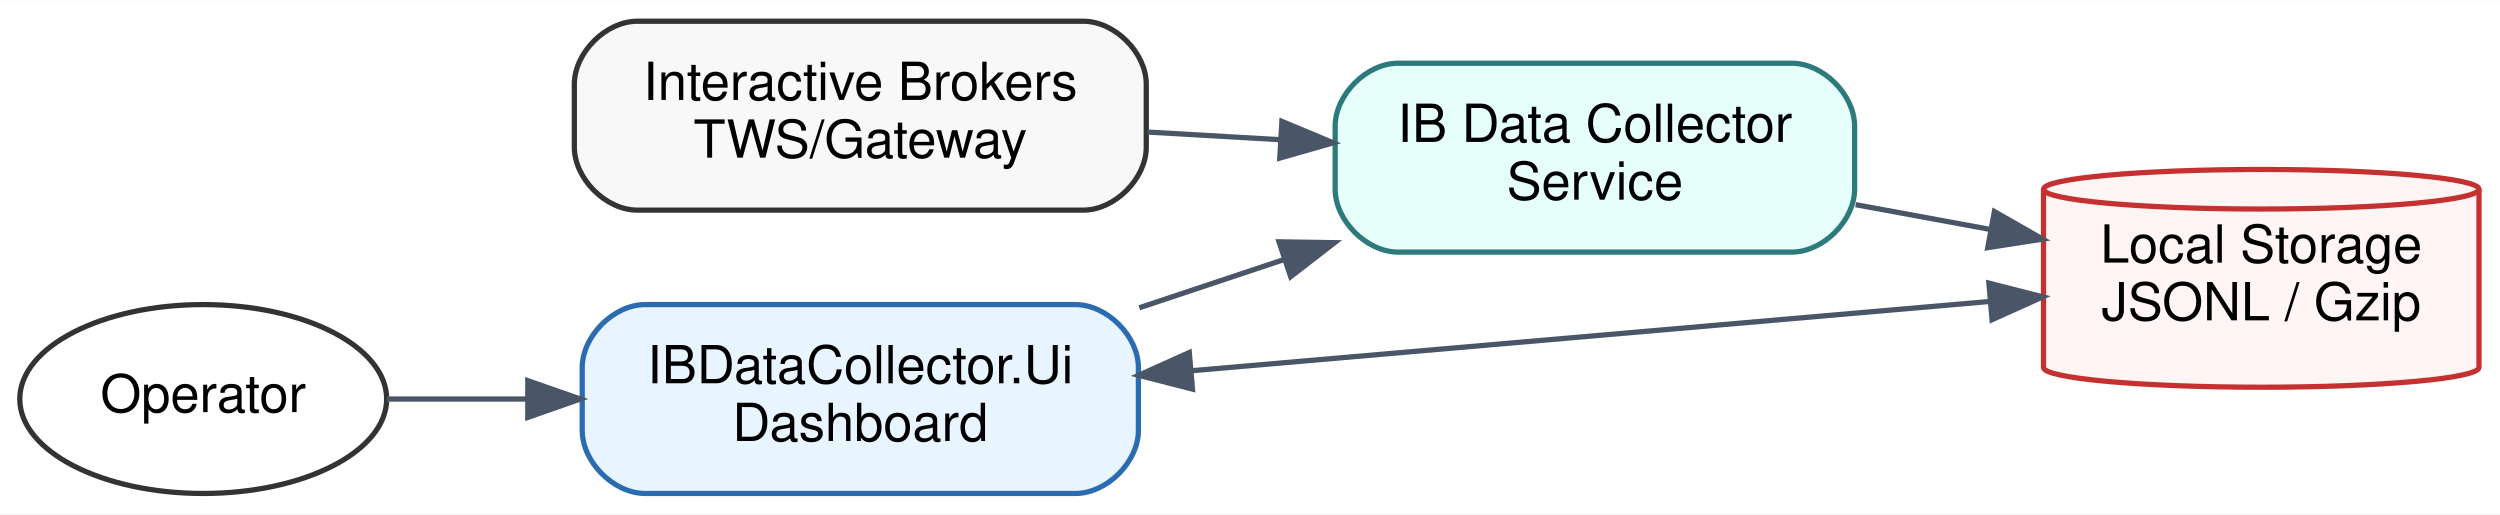
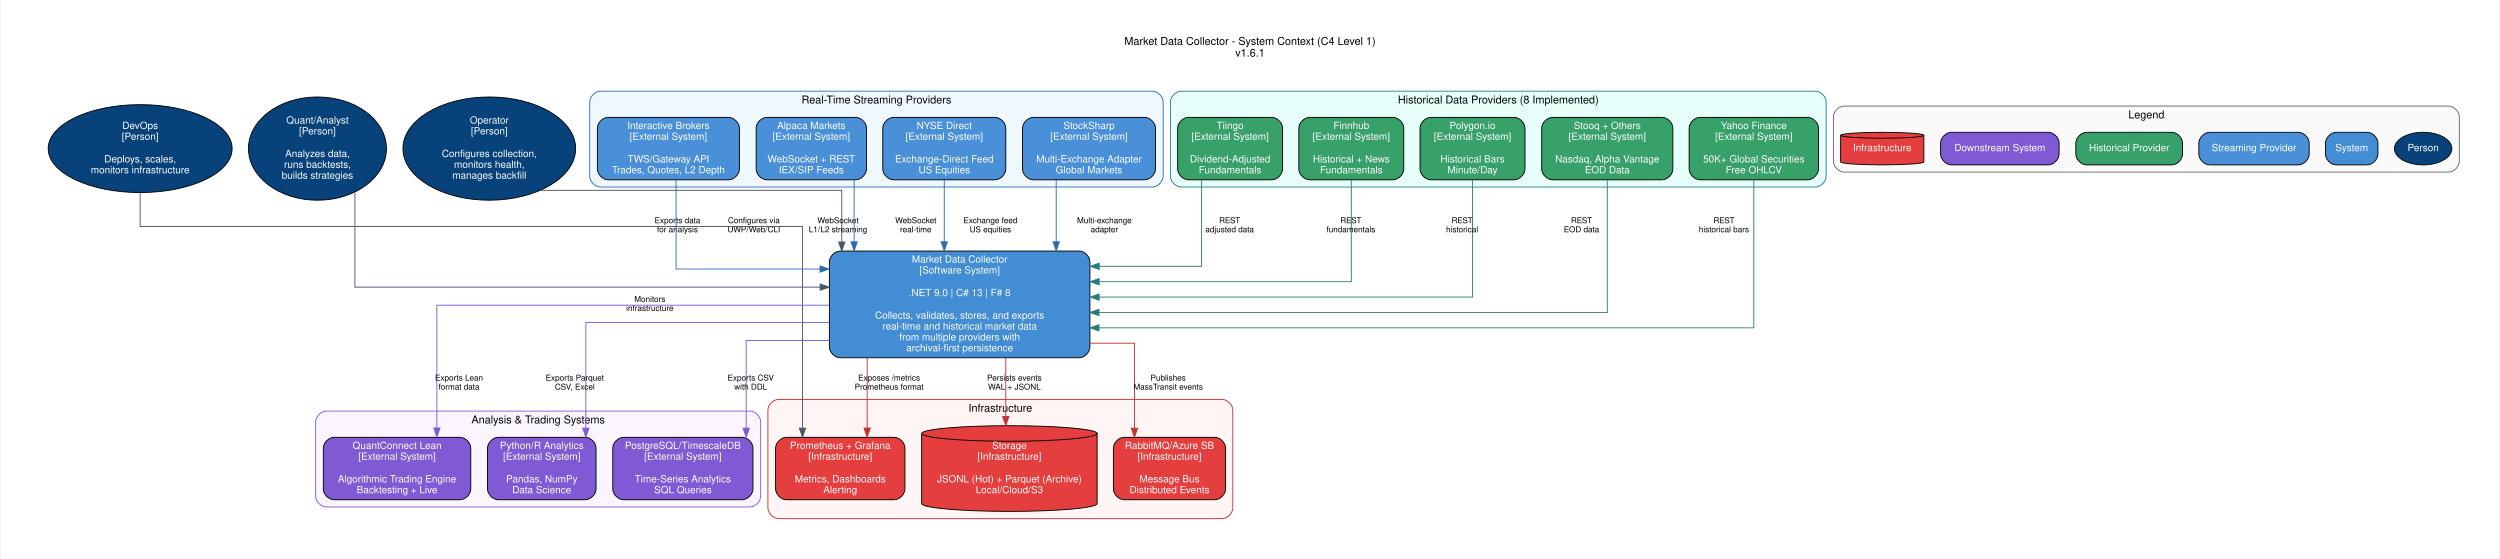
- <svg xmlns="http://www.w3.org/2000/svg" width="476pt" height="98pt" viewBox="0.00 0.00 476.46 98.00">
-   <g id="graph0" class="graph" transform="scale(1 1) rotate(0) translate(4 94)">
-     <polygon fill="white" stroke="transparent" points="-4,4 -4,-94 472.46,-94 472.46,4 -4,4" />
+ <svg xmlns="http://www.w3.org/2000/svg" width="2762pt" height="617pt" viewBox="0.00 0.00 2762.00 617.43">
+   <g id="graph0" class="graph" transform="scale(1 1) rotate(0) translate(36 581.43)">
+     <polygon fill="white" stroke="transparent" points="-36,36 -36,-581.43 2726,-581.43 2726,36 -36,36" />
+     <text text-anchor="middle" x="1345" y="-531.83" font-family="Helvetica,sans-Serif" font-size="12.00">Market Data Collector - System Context (C4 Level 1)</text>
+     <text text-anchor="middle" x="1345" y="-518.83" font-family="Helvetica,sans-Serif" font-size="12.00">v1.6.1</text>
+     <g id="clust1" class="cluster">
+ </g>
+     <g id="clust2" class="cluster">
+       <path fill="#f0f8ff" stroke="#2b6cb0" d="M627,-374.65C627,-374.65 1237,-374.65 1237,-374.65 1243,-374.65 1249,-380.65 1249,-386.65 1249,-386.65 1249,-468.65 1249,-468.65 1249,-474.65 1243,-480.65 1237,-480.65 1237,-480.65 627,-480.65 627,-480.65 621,-480.65 615,-474.65 615,-468.65 615,-468.65 615,-386.65 615,-386.65 615,-380.65 621,-374.65 627,-374.65" />
+       <text text-anchor="middle" x="932" y="-467.05" font-family="Helvetica,sans-Serif" font-size="12.00">Real-Time Streaming Providers</text>
+     </g>
+     <g id="clust3" class="cluster">
+       <path fill="#e6fffa" stroke="#2c7a7b" d="M1269,-374.65C1269,-374.65 1970,-374.65 1970,-374.65 1976,-374.65 1982,-380.65 1982,-386.65 1982,-386.65 1982,-468.65 1982,-468.65 1982,-474.65 1976,-480.65 1970,-480.65 1970,-480.65 1269,-480.65 1269,-480.65 1263,-480.65 1257,-474.65 1257,-468.65 1257,-468.65 1257,-386.65 1257,-386.65 1257,-380.65 1263,-374.65 1269,-374.65" />
+       <text text-anchor="middle" x="1619.5" y="-467.05" font-family="Helvetica,sans-Serif" font-size="12.00">Historical Data Providers (8 Implemented)</text>
+     </g>
+     <g id="clust4" class="cluster">
+       <path fill="#faf5ff" stroke="#805ad5" d="M324,-20.94C324,-20.94 792,-20.94 792,-20.94 798,-20.94 804,-26.94 804,-32.94 804,-32.94 804,-114.94 804,-114.94 804,-120.94 798,-126.94 792,-126.94 792,-126.94 324,-126.94 324,-126.94 318,-126.94 312,-120.94 312,-114.94 312,-114.94 312,-32.94 312,-32.94 312,-26.94 318,-20.94 324,-20.94" />
+       <text text-anchor="middle" x="558" y="-113.34" font-family="Helvetica,sans-Serif" font-size="12.00">Analysis &amp; Trading Systems</text>
+     </g>
+     <g id="clust5" class="cluster">
+       <path fill="#fff5f5" stroke="#c53030" d="M824,-8C824,-8 1314,-8 1314,-8 1320,-8 1326,-14 1326,-20 1326,-20 1326,-127.88 1326,-127.88 1326,-133.88 1320,-139.88 1314,-139.88 1314,-139.88 824,-139.88 824,-139.88 818,-139.88 812,-133.88 812,-127.88 812,-127.88 812,-20 812,-20 812,-14 818,-8 824,-8" />
+       <text text-anchor="middle" x="1069" y="-126.28" font-family="Helvetica,sans-Serif" font-size="12.00">Infrastructure</text>
+     </g>
+     <g id="clust6" class="cluster">
+       <path fill="#fafafa" stroke="#666666" d="M2002,-391.15C2002,-391.15 2670,-391.15 2670,-391.15 2676,-391.15 2682,-397.15 2682,-403.15 2682,-403.15 2682,-452.15 2682,-452.15 2682,-458.15 2676,-464.15 2670,-464.15 2670,-464.15 2002,-464.15 2002,-464.15 1996,-464.15 1990,-458.15 1990,-452.15 1990,-452.15 1990,-403.15 1990,-403.15 1990,-397.15 1996,-391.15 2002,-391.15" />
+       <text text-anchor="middle" x="2336" y="-450.55" font-family="Helvetica,sans-Serif" font-size="12.00">Legend</text>
+     </g>
    <g id="node1" class="node">
-       <ellipse fill="#ffffff" stroke="#333333" cx="34.73" cy="-18" rx="34.96" ry="18" />
-       <text text-anchor="middle" x="34.73" y="-15.5" font-family="Helvetica,sans-Serif" font-size="10.00">Operator</text>
+       <ellipse fill="#08427b" stroke="black" cx="504" cy="-417.15" rx="95.42" ry="57.05" />
+       <text text-anchor="middle" x="504" y="-444.85" font-family="Helvetica,sans-Serif" font-size="11.00" fill="white">Operator</text>
+       <text text-anchor="middle" x="504" y="-432.85" font-family="Helvetica,sans-Serif" font-size="11.00" fill="white">[Person]</text>
+       <text text-anchor="middle" x="504" y="-407.85" font-family="Helvetica,sans-Serif" font-size="11.00" fill="white">Configures collection,</text>
+       <text text-anchor="middle" x="504" y="-395.85" font-family="Helvetica,sans-Serif" font-size="11.00" fill="white">monitors health,</text>
+       <text text-anchor="middle" x="504" y="-383.85" font-family="Helvetica,sans-Serif" font-size="11.00" fill="white">manages backfill</text>
+     </g>
+     <g id="node4" class="node">
+       <path fill="#438dd5" stroke="black" d="M1156,-303.88C1156,-303.88 892,-303.88 892,-303.88 886,-303.88 880,-297.88 880,-291.88 880,-291.88 880,-197.88 880,-197.88 880,-191.88 886,-185.88 892,-185.88 892,-185.88 1156,-185.88 1156,-185.88 1162,-185.88 1168,-191.88 1168,-197.88 1168,-197.88 1168,-291.88 1168,-291.88 1168,-297.88 1162,-303.88 1156,-303.88" />
+       <text text-anchor="middle" x="1024" y="-291.07" font-family="Helvetica,sans-Serif" font-size="11.00" fill="white">Market Data Collector</text>
+       <text text-anchor="middle" x="1024" y="-279.07" font-family="Helvetica,sans-Serif" font-size="11.00" fill="white">[Software System]</text>
+       <text text-anchor="middle" x="1024" y="-254.07" font-family="Helvetica,sans-Serif" font-size="11.00" fill="white">.NET 9.0 | C# 13 | F# 8</text>
+       <text text-anchor="middle" x="1024" y="-229.07" font-family="Helvetica,sans-Serif" font-size="11.00" fill="white">Collects, validates, stores, and exports</text>
+       <text text-anchor="middle" x="1024" y="-217.07" font-family="Helvetica,sans-Serif" font-size="11.00" fill="white">real-time and historical market data</text>
+       <text text-anchor="middle" x="1024" y="-205.07" font-family="Helvetica,sans-Serif" font-size="11.00" fill="white">from multiple providers with</text>
+       <text text-anchor="middle" x="1024" y="-193.07" font-family="Helvetica,sans-Serif" font-size="11.00" fill="white">archival-first persistence</text>
+     </g>
+     <g id="edge1" class="edge">
+       <path fill="none" stroke="#4a5568" d="M560.66,-371C668.73,-371 893.67,-371 893.67,-371 893.67,-371 893.67,-313.88 893.67,-313.88" />
+       <polygon fill="#4a5568" stroke="#4a5568" points="897.17,-313.88 893.67,-303.88 890.17,-313.88 897.17,-313.88" />
+       <text text-anchor="middle" x="796.5" y="-334.68" font-family="Helvetica,sans-Serif" font-size="9.00">Configures via</text>
+       <text text-anchor="middle" x="796.5" y="-324.68" font-family="Helvetica,sans-Serif" font-size="9.00">UWP/Web/CLI</text>
+     </g>
+     <g id="node2" class="node">
+       <ellipse fill="#08427b" stroke="black" cx="314" cy="-417.15" rx="76.24" ry="57.05" />
+       <text text-anchor="middle" x="314" y="-444.85" font-family="Helvetica,sans-Serif" font-size="11.00" fill="white">Quant/Analyst</text>
+       <text text-anchor="middle" x="314" y="-432.85" font-family="Helvetica,sans-Serif" font-size="11.00" fill="white">[Person]</text>
+       <text text-anchor="middle" x="314" y="-407.85" font-family="Helvetica,sans-Serif" font-size="11.00" fill="white">Analyzes data,</text>
+       <text text-anchor="middle" x="314" y="-395.85" font-family="Helvetica,sans-Serif" font-size="11.00" fill="white">runs backtests,</text>
+       <text text-anchor="middle" x="314" y="-383.85" font-family="Helvetica,sans-Serif" font-size="11.00" fill="white">builds strategies</text>
+     </g>
+     <g id="edge2" class="edge">
+       <path fill="none" stroke="#4a5568" d="M355.43,-368.69C355.43,-323.82 355.43,-264 355.43,-264 355.43,-264 869.75,-264 869.75,-264" />
+       <polygon fill="#4a5568" stroke="#4a5568" points="869.75,-267.5 879.75,-264 869.75,-260.5 869.75,-267.5" />
+       <text text-anchor="middle" x="712" y="-334.68" font-family="Helvetica,sans-Serif" font-size="9.00">Exports data</text>
+       <text text-anchor="middle" x="712" y="-324.68" font-family="Helvetica,sans-Serif" font-size="9.00">for analysis</text>
    </g>
    <g id="node3" class="node">
-       <path fill="#e8f4ff" stroke="#2b6cb0" d="M200.96,-36C200.96,-36 118.96,-36 118.96,-36 112.96,-36 106.96,-30 106.96,-24 106.96,-24 106.96,-12 106.96,-12 106.96,-6 112.96,0 118.96,0 118.96,0 200.96,0 200.96,0 206.96,0 212.96,-6 212.96,-12 212.96,-12 212.96,-24 212.96,-24 212.96,-30 206.96,-36 200.96,-36" />
-       <text text-anchor="middle" x="159.96" y="-21" font-family="Helvetica,sans-Serif" font-size="10.00">IBDataCollector.Ui</text>
-       <text text-anchor="middle" x="159.96" y="-10" font-family="Helvetica,sans-Serif" font-size="10.00">Dashboard</text>
-     </g>
-     <g id="edge1" class="edge">
-       <path fill="none" stroke="#4a5568" d="M69.73,-18C78.1,-18 87.33,-18 96.58,-18" />
-       <polygon fill="#4a5568" stroke="#4a5568" points="96.59,-21.5 106.59,-18 96.59,-14.5 96.59,-21.5" />
-     </g>
-     <g id="node2" class="node">
-       <path fill="#f8f8f8" stroke="#333333" d="M202.46,-90C202.46,-90 117.46,-90 117.46,-90 111.46,-90 105.46,-84 105.46,-78 105.46,-78 105.46,-66 105.46,-66 105.46,-60 111.46,-54 117.46,-54 117.46,-54 202.46,-54 202.46,-54 208.46,-54 214.46,-60 214.46,-66 214.46,-66 214.46,-78 214.46,-78 214.46,-84 208.46,-90 202.46,-90" />
-       <text text-anchor="middle" x="159.96" y="-75" font-family="Helvetica,sans-Serif" font-size="10.00">Interactive Brokers</text>
-       <text text-anchor="middle" x="159.96" y="-64" font-family="Helvetica,sans-Serif" font-size="10.00">TWS/Gateway</text>
-     </g>
-     <g id="node4" class="node">
-       <path fill="#e6fffa" stroke="#2c7a7b" d="M337.46,-82C337.46,-82 262.46,-82 262.46,-82 256.46,-82 250.46,-76 250.46,-70 250.46,-70 250.46,-58 250.46,-58 250.46,-52 256.46,-46 262.46,-46 262.46,-46 337.46,-46 337.46,-46 343.46,-46 349.46,-52 349.46,-58 349.46,-58 349.46,-70 349.46,-70 349.46,-76 343.46,-82 337.46,-82" />
-       <text text-anchor="middle" x="299.96" y="-67" font-family="Helvetica,sans-Serif" font-size="10.00">IB Data Collector</text>
-       <text text-anchor="middle" x="299.96" y="-56" font-family="Helvetica,sans-Serif" font-size="10.00">Service</text>
+       <ellipse fill="#08427b" stroke="black" cx="118" cy="-417.15" rx="101.65" ry="48.58" />
+       <text text-anchor="middle" x="118" y="-438.85" font-family="Helvetica,sans-Serif" font-size="11.00" fill="white">DevOps</text>
+       <text text-anchor="middle" x="118" y="-426.85" font-family="Helvetica,sans-Serif" font-size="11.00" fill="white">[Person]</text>
+       <text text-anchor="middle" x="118" y="-401.85" font-family="Helvetica,sans-Serif" font-size="11.00" fill="white">Deploys, scales,</text>
+       <text text-anchor="middle" x="118" y="-389.85" font-family="Helvetica,sans-Serif" font-size="11.00" fill="white">monitors infrastructure</text>
+     </g>
+     <g id="node18" class="node">
+       <path fill="#e53e3e" stroke="black" d="M951.5,-97.94C951.5,-97.94 832.5,-97.94 832.5,-97.94 826.5,-97.94 820.5,-91.94 820.5,-85.94 820.5,-85.94 820.5,-40.94 820.5,-40.94 820.5,-34.94 826.5,-28.94 832.5,-28.94 832.5,-28.94 951.5,-28.94 951.5,-28.94 957.5,-28.94 963.5,-34.94 963.5,-40.94 963.5,-40.94 963.5,-85.94 963.5,-85.94 963.5,-91.94 957.5,-97.94 951.5,-97.94" />
+       <text text-anchor="middle" x="892" y="-85.14" font-family="Helvetica,sans-Serif" font-size="11.00" fill="white">Prometheus + Grafana</text>
+       <text text-anchor="middle" x="892" y="-73.14" font-family="Helvetica,sans-Serif" font-size="11.00" fill="white">[Infrastructure]</text>
+       <text text-anchor="middle" x="892" y="-48.14" font-family="Helvetica,sans-Serif" font-size="11.00" fill="white">Metrics, Dashboards</text>
+       <text text-anchor="middle" x="892" y="-36.14" font-family="Helvetica,sans-Serif" font-size="11.00" fill="white">Alerting</text>
    </g>
    <g id="edge3" class="edge">
-       <path fill="none" stroke="#4a5568" d="M214.71,-68.88C223,-68.4 231.59,-67.91 239.98,-67.42" />
-       <polygon fill="#4a5568" stroke="#4a5568" points="240.31,-70.91 250.09,-66.83 239.9,-63.92 240.31,-70.91" />
-     </g>
-     <g id="edge2" class="edge">
-       <path fill="none" stroke="#4a5568" d="M213.13,-35.39C222.1,-38.38 231.47,-41.5 240.59,-44.54" />
-       <polygon fill="#4a5568" stroke="#4a5568" points="239.76,-47.96 250.36,-47.8 241.98,-41.32 239.76,-47.96" />
+       <path fill="none" stroke="#4a5568" d="M118,-368.29C118,-348.84 118,-331 118,-331 118,-331 850.25,-331 850.25,-331 850.25,-331 850.25,-108.14 850.25,-108.14" />
+       <polygon fill="#4a5568" stroke="#4a5568" points="853.75,-108.14 850.25,-98.14 846.75,-108.14 853.75,-108.14" />
+       <text text-anchor="middle" x="681.5" y="-247.68" font-family="Helvetica,sans-Serif" font-size="9.00">Monitors</text>
+       <text text-anchor="middle" x="681.5" y="-237.68" font-family="Helvetica,sans-Serif" font-size="9.00">infrastructure</text>
+     </g>
+     <g id="node14" class="node">
+       <path fill="#805ad5" stroke="black" d="M471.5,-97.94C471.5,-97.94 332.5,-97.94 332.5,-97.94 326.5,-97.94 320.5,-91.94 320.5,-85.94 320.5,-85.94 320.5,-40.94 320.5,-40.94 320.5,-34.94 326.5,-28.94 332.5,-28.94 332.5,-28.94 471.5,-28.94 471.5,-28.94 477.5,-28.94 483.5,-34.94 483.5,-40.94 483.5,-40.94 483.5,-85.94 483.5,-85.94 483.5,-91.94 477.5,-97.94 471.5,-97.94" />
+       <text text-anchor="middle" x="402" y="-85.14" font-family="Helvetica,sans-Serif" font-size="11.00" fill="white">QuantConnect Lean</text>
+       <text text-anchor="middle" x="402" y="-73.14" font-family="Helvetica,sans-Serif" font-size="11.00" fill="white">[External System]</text>
+       <text text-anchor="middle" x="402" y="-48.14" font-family="Helvetica,sans-Serif" font-size="11.00" fill="white">Algorithmic Trading Engine</text>
+       <text text-anchor="middle" x="402" y="-36.14" font-family="Helvetica,sans-Serif" font-size="11.00" fill="white">Backtesting + Live</text>
+     </g>
+     <g id="edge15" class="edge">
+       <path fill="none" stroke="#805ad5" d="M879.64,-244C708.45,-244 446.02,-244 446.02,-244 446.02,-244 446.02,-108.25 446.02,-108.25" />
+       <polygon fill="#805ad5" stroke="#805ad5" points="449.52,-108.25 446.02,-98.25 442.52,-108.25 449.52,-108.25" />
+       <text text-anchor="middle" x="470.5" y="-160.68" font-family="Helvetica,sans-Serif" font-size="9.00">Exports Lean</text>
+       <text text-anchor="middle" x="470.5" y="-150.68" font-family="Helvetica,sans-Serif" font-size="9.00">format data</text>
+     </g>
+     <g id="node15" class="node">
+       <path fill="#805ad5" stroke="black" d="M610,-97.94C610,-97.94 514,-97.94 514,-97.94 508,-97.94 502,-91.94 502,-85.94 502,-85.94 502,-40.94 502,-40.94 502,-34.94 508,-28.94 514,-28.94 514,-28.94 610,-28.94 610,-28.94 616,-28.94 622,-34.94 622,-40.94 622,-40.94 622,-85.94 622,-85.94 622,-91.94 616,-97.94 610,-97.94" />
+       <text text-anchor="middle" x="562" y="-85.14" font-family="Helvetica,sans-Serif" font-size="11.00" fill="white">Python/R Analytics</text>
+       <text text-anchor="middle" x="562" y="-73.14" font-family="Helvetica,sans-Serif" font-size="11.00" fill="white">[External System]</text>
+       <text text-anchor="middle" x="562" y="-48.14" font-family="Helvetica,sans-Serif" font-size="11.00" fill="white">Pandas, NumPy</text>
+       <text text-anchor="middle" x="562" y="-36.14" font-family="Helvetica,sans-Serif" font-size="11.00" fill="white">Data Science</text>
+     </g>
+     <g id="edge16" class="edge">
+       <path fill="none" stroke="#805ad5" d="M879.75,-225C760.53,-225 610.73,-225 610.73,-225 610.73,-225 610.73,-108.1 610.73,-108.1" />
+       <polygon fill="#805ad5" stroke="#805ad5" points="614.23,-108.1 610.73,-98.1 607.23,-108.1 614.23,-108.1" />
+       <text text-anchor="middle" x="598.5" y="-160.68" font-family="Helvetica,sans-Serif" font-size="9.00">Exports Parquet</text>
+       <text text-anchor="middle" x="598.5" y="-150.68" font-family="Helvetica,sans-Serif" font-size="9.00">CSV, Excel</text>
+     </g>
+     <g id="node16" class="node">
+       <path fill="#805ad5" stroke="black" d="M783.5,-97.94C783.5,-97.94 652.5,-97.94 652.5,-97.94 646.5,-97.94 640.5,-91.94 640.5,-85.94 640.5,-85.94 640.5,-40.94 640.5,-40.94 640.5,-34.94 646.5,-28.94 652.5,-28.94 652.5,-28.94 783.5,-28.94 783.5,-28.94 789.5,-28.94 795.5,-34.94 795.5,-40.94 795.5,-40.94 795.5,-85.94 795.5,-85.94 795.5,-91.94 789.5,-97.94 783.5,-97.94" />
+       <text text-anchor="middle" x="718" y="-85.14" font-family="Helvetica,sans-Serif" font-size="11.00" fill="white">PostgreSQL/TimescaleDB</text>
+       <text text-anchor="middle" x="718" y="-73.14" font-family="Helvetica,sans-Serif" font-size="11.00" fill="white">[External System]</text>
+       <text text-anchor="middle" x="718" y="-48.14" font-family="Helvetica,sans-Serif" font-size="11.00" fill="white">Time-Series Analytics</text>
+       <text text-anchor="middle" x="718" y="-36.14" font-family="Helvetica,sans-Serif" font-size="11.00" fill="white">SQL Queries</text>
+     </g>
+     <g id="edge17" class="edge">
+       <path fill="none" stroke="#805ad5" d="M879.92,-205C830.78,-205 788,-205 788,-205 788,-205 788,-108.07 788,-108.07" />
+       <polygon fill="#805ad5" stroke="#805ad5" points="791.5,-108.07 788,-98.07 784.5,-108.07 791.5,-108.07" />
+       <text text-anchor="middle" x="793" y="-160.68" font-family="Helvetica,sans-Serif" font-size="9.00">Exports CSV</text>
+       <text text-anchor="middle" x="793" y="-150.68" font-family="Helvetica,sans-Serif" font-size="9.00">with DDL</text>
+     </g>
+     <g id="node17" class="node">
+       <path fill="#e53e3e" stroke="black" d="M1176,-102.2C1176,-106.95 1132.52,-110.81 1079,-110.81 1025.48,-110.81 982,-106.95 982,-102.2 982,-102.2 982,-24.68 982,-24.68 982,-19.92 1025.48,-16.06 1079,-16.06 1132.52,-16.06 1176,-19.92 1176,-24.68 1176,-24.68 1176,-102.2 1176,-102.2" />
+       <path fill="none" stroke="black" d="M1176,-102.2C1176,-97.45 1132.52,-93.59 1079,-93.59 1025.48,-93.59 982,-97.45 982,-102.2" />
+       <text text-anchor="middle" x="1079" y="-85.14" font-family="Helvetica,sans-Serif" font-size="11.00" fill="white">Storage</text>
+       <text text-anchor="middle" x="1079" y="-73.14" font-family="Helvetica,sans-Serif" font-size="11.00" fill="white">[Infrastructure]</text>
+       <text text-anchor="middle" x="1079" y="-48.14" font-family="Helvetica,sans-Serif" font-size="11.00" fill="white">JSONL (Hot) + Parquet (Archive)</text>
+       <text text-anchor="middle" x="1079" y="-36.14" font-family="Helvetica,sans-Serif" font-size="11.00" fill="white">Local/Cloud/S3</text>
+     </g>
+     <g id="edge13" class="edge">
+       <path fill="none" stroke="#c53030" d="M1075,-185.72C1075,-185.72 1075,-121.04 1075,-121.04" />
+       <polygon fill="#c53030" stroke="#c53030" points="1078.5,-121.04 1075,-111.04 1071.5,-121.04 1078.5,-121.04" />
+       <text text-anchor="middle" x="1084.5" y="-160.68" font-family="Helvetica,sans-Serif" font-size="9.00">Persists events</text>
+       <text text-anchor="middle" x="1084.5" y="-150.68" font-family="Helvetica,sans-Serif" font-size="9.00">WAL + JSONL</text>
+     </g>
+     <g id="edge18" class="edge">
+       <path fill="none" stroke="#c53030" d="M921.75,-185.72C921.75,-185.72 921.75,-108.17 921.75,-108.17" />
+       <polygon fill="#c53030" stroke="#c53030" points="925.25,-108.17 921.75,-98.17 918.25,-108.17 925.25,-108.17" />
+       <text text-anchor="middle" x="946" y="-160.68" font-family="Helvetica,sans-Serif" font-size="9.00">Exposes /metrics</text>
+       <text text-anchor="middle" x="946" y="-150.68" font-family="Helvetica,sans-Serif" font-size="9.00">Prometheus format</text>
+     </g>
+     <g id="node19" class="node">
+       <path fill="#e53e3e" stroke="black" d="M1306,-97.94C1306,-97.94 1206,-97.94 1206,-97.94 1200,-97.94 1194,-91.94 1194,-85.94 1194,-85.94 1194,-40.94 1194,-40.94 1194,-34.94 1200,-28.94 1206,-28.94 1206,-28.94 1306,-28.94 1306,-28.94 1312,-28.94 1318,-34.94 1318,-40.94 1318,-40.94 1318,-85.94 1318,-85.94 1318,-91.94 1312,-97.94 1306,-97.94" />
+       <text text-anchor="middle" x="1256" y="-85.14" font-family="Helvetica,sans-Serif" font-size="11.00" fill="white">RabbitMQ/Azure SB</text>
+       <text text-anchor="middle" x="1256" y="-73.14" font-family="Helvetica,sans-Serif" font-size="11.00" fill="white">[Infrastructure]</text>
+       <text text-anchor="middle" x="1256" y="-48.14" font-family="Helvetica,sans-Serif" font-size="11.00" fill="white">Message Bus</text>
+       <text text-anchor="middle" x="1256" y="-36.14" font-family="Helvetica,sans-Serif" font-size="11.00" fill="white">Distributed Events</text>
+     </g>
+     <g id="edge14" class="edge">
+       <path fill="none" stroke="#c53030" d="M1168.24,-202C1196.32,-202 1217.25,-202 1217.25,-202 1217.25,-202 1217.25,-108.05 1217.25,-108.05" />
+       <polygon fill="#c53030" stroke="#c53030" points="1220.75,-108.05 1217.25,-98.05 1213.75,-108.05 1220.75,-108.05" />
+       <text text-anchor="middle" x="1254.5" y="-160.68" font-family="Helvetica,sans-Serif" font-size="9.00">Publishes</text>
+       <text text-anchor="middle" x="1254.5" y="-150.68" font-family="Helvetica,sans-Serif" font-size="9.00">MassTransit events</text>
    </g>
    <g id="node5" class="node">
-       <path fill="#fff5f5" stroke="#c53030" d="M468.46,-57.98C468.46,-60.06 449.86,-61.75 426.96,-61.75 404.06,-61.75 385.46,-60.06 385.46,-57.98 385.46,-57.98 385.46,-24.02 385.46,-24.02 385.46,-21.94 404.06,-20.25 426.96,-20.25 449.86,-20.25 468.46,-21.94 468.46,-24.02 468.46,-24.02 468.46,-57.98 468.46,-57.98" />
-       <path fill="none" stroke="#c53030" d="M468.46,-57.98C468.46,-55.9 449.86,-54.21 426.96,-54.21 404.06,-54.21 385.46,-55.9 385.46,-57.98" />
-       <text text-anchor="middle" x="426.96" y="-44" font-family="Helvetica,sans-Serif" font-size="10.00">Local Storage</text>
-       <text text-anchor="middle" x="426.96" y="-33" font-family="Helvetica,sans-Serif" font-size="10.00">JSONL / Gzip</text>
+       <path fill="#4a90d9" stroke="black" d="M768.5,-451.65C768.5,-451.65 635.5,-451.65 635.5,-451.65 629.5,-451.65 623.5,-445.65 623.5,-439.65 623.5,-439.65 623.5,-394.65 623.5,-394.65 623.5,-388.65 629.5,-382.65 635.5,-382.65 635.5,-382.65 768.5,-382.65 768.5,-382.65 774.5,-382.65 780.5,-388.65 780.5,-394.65 780.5,-394.65 780.5,-439.65 780.5,-439.65 780.5,-445.65 774.5,-451.65 768.5,-451.65" />
+       <text text-anchor="middle" x="702" y="-438.85" font-family="Helvetica,sans-Serif" font-size="11.00" fill="white">Interactive Brokers</text>
+       <text text-anchor="middle" x="702" y="-426.85" font-family="Helvetica,sans-Serif" font-size="11.00" fill="white">[External System]</text>
+       <text text-anchor="middle" x="702" y="-401.85" font-family="Helvetica,sans-Serif" font-size="11.00" fill="white">TWS/Gateway API</text>
+       <text text-anchor="middle" x="702" y="-389.85" font-family="Helvetica,sans-Serif" font-size="11.00" fill="white">Trades, Quotes, L2 Depth</text>
+     </g>
+     <g id="edge4" class="edge">
+       <path fill="none" stroke="#2b6cb0" d="M710.5,-382.51C710.5,-343.06 710.5,-284 710.5,-284 710.5,-284 869.64,-284 869.64,-284" />
+       <polygon fill="#2b6cb0" stroke="#2b6cb0" points="869.64,-287.5 879.64,-284 869.64,-280.5 869.64,-287.5" />
+       <text text-anchor="middle" x="889.5" y="-334.68" font-family="Helvetica,sans-Serif" font-size="9.00">WebSocket</text>
+       <text text-anchor="middle" x="889.5" y="-324.68" font-family="Helvetica,sans-Serif" font-size="9.00">L1/L2 streaming</text>
+     </g>
+     <g id="node6" class="node">
+       <path fill="#4a90d9" stroke="black" d="M909,-451.65C909,-451.65 811,-451.65 811,-451.65 805,-451.65 799,-445.65 799,-439.65 799,-439.65 799,-394.65 799,-394.65 799,-388.65 805,-382.65 811,-382.65 811,-382.65 909,-382.65 909,-382.65 915,-382.65 921,-388.65 921,-394.65 921,-394.65 921,-439.65 921,-439.65 921,-445.65 915,-451.65 909,-451.65" />
+       <text text-anchor="middle" x="860" y="-438.85" font-family="Helvetica,sans-Serif" font-size="11.00" fill="white">Alpaca Markets</text>
+       <text text-anchor="middle" x="860" y="-426.85" font-family="Helvetica,sans-Serif" font-size="11.00" fill="white">[External System]</text>
+       <text text-anchor="middle" x="860" y="-401.85" font-family="Helvetica,sans-Serif" font-size="11.00" fill="white">WebSocket + REST</text>
+       <text text-anchor="middle" x="860" y="-389.85" font-family="Helvetica,sans-Serif" font-size="11.00" fill="white">IEX/SIP Feeds</text>
    </g>
    <g id="edge5" class="edge">
-       <path fill="none" stroke="#4a5568" d="M223.06,-23.39C269.4,-27.41 331.93,-32.84 375.27,-36.6" />
-       <polygon fill="#4a5568" stroke="#4a5568" points="223.27,-19.89 213,-22.52 222.66,-26.87 223.27,-19.89" />
-       <polygon fill="#4a5568" stroke="#4a5568" points="375.05,-40.09 385.31,-37.47 375.65,-33.12 375.05,-40.09" />
-     </g>
-     <g id="edge4" class="edge">
-       <path fill="none" stroke="#4a5568" d="M349.65,-55.04C358.03,-53.5 366.76,-51.89 375.2,-50.34" />
-       <polygon fill="#4a5568" stroke="#4a5568" points="376.1,-53.73 385.3,-48.48 374.83,-46.85 376.1,-53.73" />
+       <path fill="none" stroke="#2b6cb0" d="M907.33,-382.29C907.33,-382.29 907.33,-314.12 907.33,-314.12" />
+       <polygon fill="#2b6cb0" stroke="#2b6cb0" points="910.83,-314.12 907.33,-304.12 903.83,-314.12 910.83,-314.12" />
+       <text text-anchor="middle" x="975.5" y="-334.68" font-family="Helvetica,sans-Serif" font-size="9.00">WebSocket</text>
+       <text text-anchor="middle" x="975.5" y="-324.68" font-family="Helvetica,sans-Serif" font-size="9.00">real-time</text>
+     </g>
+     <g id="node7" class="node">
+       <path fill="#4a90d9" stroke="black" d="M1063,-451.65C1063,-451.65 951,-451.65 951,-451.65 945,-451.65 939,-445.65 939,-439.65 939,-439.65 939,-394.65 939,-394.65 939,-388.65 945,-382.65 951,-382.65 951,-382.65 1063,-382.65 1063,-382.65 1069,-382.65 1075,-388.65 1075,-394.65 1075,-394.65 1075,-439.65 1075,-439.65 1075,-445.65 1069,-451.65 1063,-451.65" />
+       <text text-anchor="middle" x="1007" y="-438.85" font-family="Helvetica,sans-Serif" font-size="11.00" fill="white">NYSE Direct</text>
+       <text text-anchor="middle" x="1007" y="-426.85" font-family="Helvetica,sans-Serif" font-size="11.00" fill="white">[External System]</text>
+       <text text-anchor="middle" x="1007" y="-401.85" font-family="Helvetica,sans-Serif" font-size="11.00" fill="white">Exchange-Direct Feed</text>
+       <text text-anchor="middle" x="1007" y="-389.85" font-family="Helvetica,sans-Serif" font-size="11.00" fill="white">US Equities</text>
+     </g>
+     <g id="edge6" class="edge">
+       <path fill="none" stroke="#2b6cb0" d="M1007,-382.29C1007,-382.29 1007,-314.12 1007,-314.12" />
+       <polygon fill="#2b6cb0" stroke="#2b6cb0" points="1010.5,-314.12 1007,-304.12 1003.5,-314.12 1010.5,-314.12" />
+       <text text-anchor="middle" x="1058" y="-334.68" font-family="Helvetica,sans-Serif" font-size="9.00">Exchange feed</text>
+       <text text-anchor="middle" x="1058" y="-324.68" font-family="Helvetica,sans-Serif" font-size="9.00">US equities</text>
+     </g>
+     <g id="node8" class="node">
+       <path fill="#4a90d9" stroke="black" d="M1228.5,-451.65C1228.5,-451.65 1105.5,-451.65 1105.5,-451.65 1099.5,-451.65 1093.5,-445.65 1093.5,-439.65 1093.5,-439.65 1093.5,-394.65 1093.5,-394.65 1093.5,-388.65 1099.5,-382.65 1105.5,-382.65 1105.5,-382.65 1228.5,-382.65 1228.5,-382.65 1234.5,-382.65 1240.5,-388.65 1240.5,-394.65 1240.5,-394.65 1240.5,-439.65 1240.5,-439.65 1240.5,-445.65 1234.5,-451.65 1228.5,-451.65" />
+       <text text-anchor="middle" x="1167" y="-438.85" font-family="Helvetica,sans-Serif" font-size="11.00" fill="white">StockSharp</text>
+       <text text-anchor="middle" x="1167" y="-426.85" font-family="Helvetica,sans-Serif" font-size="11.00" fill="white">[External System]</text>
+       <text text-anchor="middle" x="1167" y="-401.85" font-family="Helvetica,sans-Serif" font-size="11.00" fill="white">Multi-Exchange Adapter</text>
+       <text text-anchor="middle" x="1167" y="-389.85" font-family="Helvetica,sans-Serif" font-size="11.00" fill="white">Global Markets</text>
+     </g>
+     <g id="edge7" class="edge">
+       <path fill="none" stroke="#2b6cb0" d="M1130.75,-382.29C1130.75,-382.29 1130.75,-314.12 1130.75,-314.12" />
+       <polygon fill="#2b6cb0" stroke="#2b6cb0" points="1134.25,-314.12 1130.75,-304.12 1127.25,-314.12 1134.25,-314.12" />
+       <text text-anchor="middle" x="1184" y="-334.68" font-family="Helvetica,sans-Serif" font-size="9.00">Multi-exchange</text>
+       <text text-anchor="middle" x="1184" y="-324.68" font-family="Helvetica,sans-Serif" font-size="9.00">adapter</text>
+     </g>
+     <g id="node9" class="node">
+       <path fill="#38a169" stroke="black" d="M1961.5,-451.65C1961.5,-451.65 1842.5,-451.65 1842.5,-451.65 1836.5,-451.65 1830.5,-445.65 1830.5,-439.65 1830.5,-439.65 1830.5,-394.65 1830.5,-394.65 1830.5,-388.65 1836.5,-382.65 1842.5,-382.65 1842.5,-382.65 1961.5,-382.65 1961.5,-382.65 1967.5,-382.65 1973.5,-388.65 1973.5,-394.65 1973.5,-394.65 1973.5,-439.65 1973.5,-439.65 1973.5,-445.65 1967.5,-451.65 1961.5,-451.65" />
+       <text text-anchor="middle" x="1902" y="-438.85" font-family="Helvetica,sans-Serif" font-size="11.00" fill="white">Yahoo Finance</text>
+       <text text-anchor="middle" x="1902" y="-426.85" font-family="Helvetica,sans-Serif" font-size="11.00" fill="white">[External System]</text>
+       <text text-anchor="middle" x="1902" y="-401.85" font-family="Helvetica,sans-Serif" font-size="11.00" fill="white">50K+ Global Securities</text>
+       <text text-anchor="middle" x="1902" y="-389.85" font-family="Helvetica,sans-Serif" font-size="11.00" fill="white">Free OHLCV</text>
+     </g>
+     <g id="edge8" class="edge">
+       <path fill="none" stroke="#2c7a7b" d="M1902,-382.64C1902,-325.86 1902,-219 1902,-219 1902,-219 1178,-219 1178,-219" />
+       <polygon fill="#2c7a7b" stroke="#2c7a7b" points="1178,-215.5 1168,-219 1178,-222.5 1178,-215.5" />
+       <text text-anchor="middle" x="1869" y="-334.68" font-family="Helvetica,sans-Serif" font-size="9.00">REST</text>
+       <text text-anchor="middle" x="1869" y="-324.68" font-family="Helvetica,sans-Serif" font-size="9.00">historical bars</text>
+     </g>
+     <g id="node10" class="node">
+       <path fill="#38a169" stroke="black" d="M1369,-451.65C1369,-451.65 1277,-451.65 1277,-451.65 1271,-451.65 1265,-445.65 1265,-439.65 1265,-439.65 1265,-394.65 1265,-394.65 1265,-388.65 1271,-382.65 1277,-382.65 1277,-382.65 1369,-382.65 1369,-382.65 1375,-382.65 1381,-388.65 1381,-394.65 1381,-394.65 1381,-439.65 1381,-439.65 1381,-445.65 1375,-451.65 1369,-451.65" />
+       <text text-anchor="middle" x="1323" y="-438.85" font-family="Helvetica,sans-Serif" font-size="11.00" fill="white">Tiingo</text>
+       <text text-anchor="middle" x="1323" y="-426.85" font-family="Helvetica,sans-Serif" font-size="11.00" fill="white">[External System]</text>
+       <text text-anchor="middle" x="1323" y="-401.85" font-family="Helvetica,sans-Serif" font-size="11.00" fill="white">Dividend-Adjusted</text>
+       <text text-anchor="middle" x="1323" y="-389.85" font-family="Helvetica,sans-Serif" font-size="11.00" fill="white">Fundamentals</text>
+     </g>
+     <g id="edge9" class="edge">
+       <path fill="none" stroke="#2c7a7b" d="M1291.5,-382.61C1291.5,-344.06 1291.5,-287 1291.5,-287 1291.5,-287 1178.32,-287 1178.32,-287" />
+       <polygon fill="#2c7a7b" stroke="#2c7a7b" points="1178.32,-283.5 1168.32,-287 1178.32,-290.5 1178.32,-283.5" />
+       <text text-anchor="middle" x="1322.5" y="-334.68" font-family="Helvetica,sans-Serif" font-size="9.00">REST</text>
+       <text text-anchor="middle" x="1322.5" y="-324.68" font-family="Helvetica,sans-Serif" font-size="9.00">adjusted data</text>
+     </g>
+     <g id="node11" class="node">
+       <path fill="#38a169" stroke="black" d="M1503,-451.65C1503,-451.65 1411,-451.65 1411,-451.65 1405,-451.65 1399,-445.65 1399,-439.65 1399,-439.65 1399,-394.65 1399,-394.65 1399,-388.65 1405,-382.65 1411,-382.65 1411,-382.65 1503,-382.65 1503,-382.65 1509,-382.65 1515,-388.65 1515,-394.65 1515,-394.65 1515,-439.65 1515,-439.65 1515,-445.65 1509,-451.65 1503,-451.65" />
+       <text text-anchor="middle" x="1457" y="-438.85" font-family="Helvetica,sans-Serif" font-size="11.00" fill="white">Finnhub</text>
+       <text text-anchor="middle" x="1457" y="-426.85" font-family="Helvetica,sans-Serif" font-size="11.00" fill="white">[External System]</text>
+       <text text-anchor="middle" x="1457" y="-401.85" font-family="Helvetica,sans-Serif" font-size="11.00" fill="white">Historical + News</text>
+       <text text-anchor="middle" x="1457" y="-389.85" font-family="Helvetica,sans-Serif" font-size="11.00" fill="white">Fundamentals</text>
+     </g>
+     <g id="edge10" class="edge">
+       <path fill="none" stroke="#2c7a7b" d="M1457,-382.65C1457,-339.16 1457,-270 1457,-270 1457,-270 1178.18,-270 1178.18,-270" />
+       <polygon fill="#2c7a7b" stroke="#2c7a7b" points="1178.18,-266.5 1168.18,-270 1178.18,-273.5 1178.18,-266.5" />
+       <text text-anchor="middle" x="1456.5" y="-334.68" font-family="Helvetica,sans-Serif" font-size="9.00">REST</text>
+       <text text-anchor="middle" x="1456.5" y="-324.68" font-family="Helvetica,sans-Serif" font-size="9.00">fundamentals</text>
+     </g>
+     <g id="node12" class="node">
+       <path fill="#38a169" stroke="black" d="M1637,-451.65C1637,-451.65 1545,-451.65 1545,-451.65 1539,-451.65 1533,-445.65 1533,-439.65 1533,-439.65 1533,-394.65 1533,-394.65 1533,-388.65 1539,-382.65 1545,-382.65 1545,-382.65 1637,-382.65 1637,-382.65 1643,-382.65 1649,-388.65 1649,-394.65 1649,-394.65 1649,-439.65 1649,-439.65 1649,-445.65 1643,-451.65 1637,-451.65" />
+       <text text-anchor="middle" x="1591" y="-438.85" font-family="Helvetica,sans-Serif" font-size="11.00" fill="white">Polygon.io</text>
+       <text text-anchor="middle" x="1591" y="-426.85" font-family="Helvetica,sans-Serif" font-size="11.00" fill="white">[External System]</text>
+       <text text-anchor="middle" x="1591" y="-401.85" font-family="Helvetica,sans-Serif" font-size="11.00" fill="white">Historical Bars</text>
+       <text text-anchor="middle" x="1591" y="-389.85" font-family="Helvetica,sans-Serif" font-size="11.00" fill="white">Minute/Day</text>
+     </g>
+     <g id="edge11" class="edge">
+       <path fill="none" stroke="#2c7a7b" d="M1591,-382.34C1591,-334.15 1591,-253 1591,-253 1591,-253 1178.18,-253 1178.18,-253" />
+       <polygon fill="#2c7a7b" stroke="#2c7a7b" points="1178.18,-249.5 1168.18,-253 1178.18,-256.5 1178.18,-249.5" />
+       <text text-anchor="middle" x="1579.5" y="-334.68" font-family="Helvetica,sans-Serif" font-size="9.00">REST</text>
+       <text text-anchor="middle" x="1579.5" y="-324.68" font-family="Helvetica,sans-Serif" font-size="9.00">historical</text>
+     </g>
+     <g id="node13" class="node">
+       <path fill="#38a169" stroke="black" d="M1800.5,-451.65C1800.5,-451.65 1679.5,-451.65 1679.5,-451.65 1673.5,-451.65 1667.5,-445.65 1667.5,-439.65 1667.5,-439.65 1667.5,-394.65 1667.5,-394.65 1667.5,-388.65 1673.5,-382.65 1679.5,-382.65 1679.5,-382.65 1800.5,-382.65 1800.5,-382.65 1806.5,-382.65 1812.5,-388.65 1812.5,-394.65 1812.5,-394.65 1812.5,-439.65 1812.5,-439.65 1812.5,-445.65 1806.5,-451.65 1800.5,-451.65" />
+       <text text-anchor="middle" x="1740" y="-438.85" font-family="Helvetica,sans-Serif" font-size="11.00" fill="white">Stooq + Others</text>
+       <text text-anchor="middle" x="1740" y="-426.85" font-family="Helvetica,sans-Serif" font-size="11.00" fill="white">[External System]</text>
+       <text text-anchor="middle" x="1740" y="-401.85" font-family="Helvetica,sans-Serif" font-size="11.00" fill="white">Nasdaq, Alpha Vantage</text>
+       <text text-anchor="middle" x="1740" y="-389.85" font-family="Helvetica,sans-Serif" font-size="11.00" fill="white">EOD Data</text>
+     </g>
+     <g id="edge12" class="edge">
+       <path fill="none" stroke="#2c7a7b" d="M1740,-382.22C1740,-329.58 1740,-236 1740,-236 1740,-236 1178.03,-236 1178.03,-236" />
+       <polygon fill="#2c7a7b" stroke="#2c7a7b" points="1178.03,-232.5 1168.03,-236 1178.03,-239.5 1178.03,-232.5" />
+       <text text-anchor="middle" x="1711.5" y="-334.68" font-family="Helvetica,sans-Serif" font-size="9.00">REST</text>
+       <text text-anchor="middle" x="1711.5" y="-324.68" font-family="Helvetica,sans-Serif" font-size="9.00">EOD data</text>
+     </g>
+     <g id="node20" class="node">
+       <ellipse fill="#08427b" stroke="black" cx="2642" cy="-417.15" rx="31.74" ry="18" />
+       <text text-anchor="middle" x="2642" y="-414.35" font-family="Helvetica,sans-Serif" font-size="11.00" fill="white">Person</text>
+     </g>
+     <g id="node21" class="node">
+       <path fill="#438dd5" stroke="black" d="M2580,-435.15C2580,-435.15 2546,-435.15 2546,-435.15 2540,-435.15 2534,-429.15 2534,-423.15 2534,-423.15 2534,-411.15 2534,-411.15 2534,-405.15 2540,-399.15 2546,-399.15 2546,-399.15 2580,-399.15 2580,-399.15 2586,-399.15 2592,-405.15 2592,-411.15 2592,-411.15 2592,-423.15 2592,-423.15 2592,-429.15 2586,-435.15 2580,-435.15" />
+       <text text-anchor="middle" x="2563" y="-414.35" font-family="Helvetica,sans-Serif" font-size="11.00" fill="white">System</text>
+     </g>
+     <g id="node22" class="node">
+       <path fill="#4a90d9" stroke="black" d="M2504,-435.15C2504,-435.15 2406,-435.15 2406,-435.15 2400,-435.15 2394,-429.15 2394,-423.15 2394,-423.15 2394,-411.15 2394,-411.15 2394,-405.15 2400,-399.15 2406,-399.15 2406,-399.15 2504,-399.15 2504,-399.15 2510,-399.15 2516,-405.15 2516,-411.15 2516,-411.15 2516,-423.15 2516,-423.15 2516,-429.15 2510,-435.15 2504,-435.15" />
+       <text text-anchor="middle" x="2455" y="-414.35" font-family="Helvetica,sans-Serif" font-size="11.00" fill="white">Streaming Provider</text>
+     </g>
+     <g id="node23" class="node">
+       <path fill="#38a169" stroke="black" d="M2364,-435.15C2364,-435.15 2270,-435.15 2270,-435.15 2264,-435.15 2258,-429.15 2258,-423.15 2258,-423.15 2258,-411.15 2258,-411.15 2258,-405.15 2264,-399.15 2270,-399.15 2270,-399.15 2364,-399.15 2364,-399.15 2370,-399.15 2376,-405.15 2376,-411.15 2376,-411.15 2376,-423.15 2376,-423.15 2376,-429.15 2370,-435.15 2364,-435.15" />
+       <text text-anchor="middle" x="2317" y="-414.35" font-family="Helvetica,sans-Serif" font-size="11.00" fill="white">Historical Provider</text>
+     </g>
+     <g id="node24" class="node">
+       <path fill="#805ad5" stroke="black" d="M2227.5,-435.15C2227.5,-435.15 2120.5,-435.15 2120.5,-435.15 2114.5,-435.15 2108.5,-429.15 2108.5,-423.15 2108.5,-423.15 2108.5,-411.15 2108.5,-411.15 2108.5,-405.15 2114.5,-399.15 2120.5,-399.15 2120.5,-399.15 2227.5,-399.15 2227.5,-399.15 2233.5,-399.15 2239.5,-405.15 2239.5,-411.15 2239.5,-411.15 2239.5,-423.15 2239.5,-423.15 2239.5,-429.15 2233.5,-435.15 2227.5,-435.15" />
+       <text text-anchor="middle" x="2174" y="-414.35" font-family="Helvetica,sans-Serif" font-size="11.00" fill="white">Downstream System</text>
+     </g>
+     <g id="node25" class="node">
+       <path fill="#e53e3e" stroke="black" d="M2090,-431.88C2090,-433.68 2069.38,-435.15 2044,-435.15 2018.62,-435.15 1998,-433.68 1998,-431.88 1998,-431.88 1998,-402.42 1998,-402.42 1998,-400.62 2018.62,-399.15 2044,-399.15 2069.38,-399.15 2090,-400.62 2090,-402.42 2090,-402.42 2090,-431.88 2090,-431.88" />
+       <path fill="none" stroke="black" d="M2090,-431.88C2090,-430.07 2069.38,-428.61 2044,-428.61 2018.62,-428.61 1998,-430.07 1998,-431.88" />
+       <text text-anchor="middle" x="2044" y="-414.35" font-family="Helvetica,sans-Serif" font-size="11.00" fill="white">Infrastructure</text>
    </g>
  </g>
</svg>
